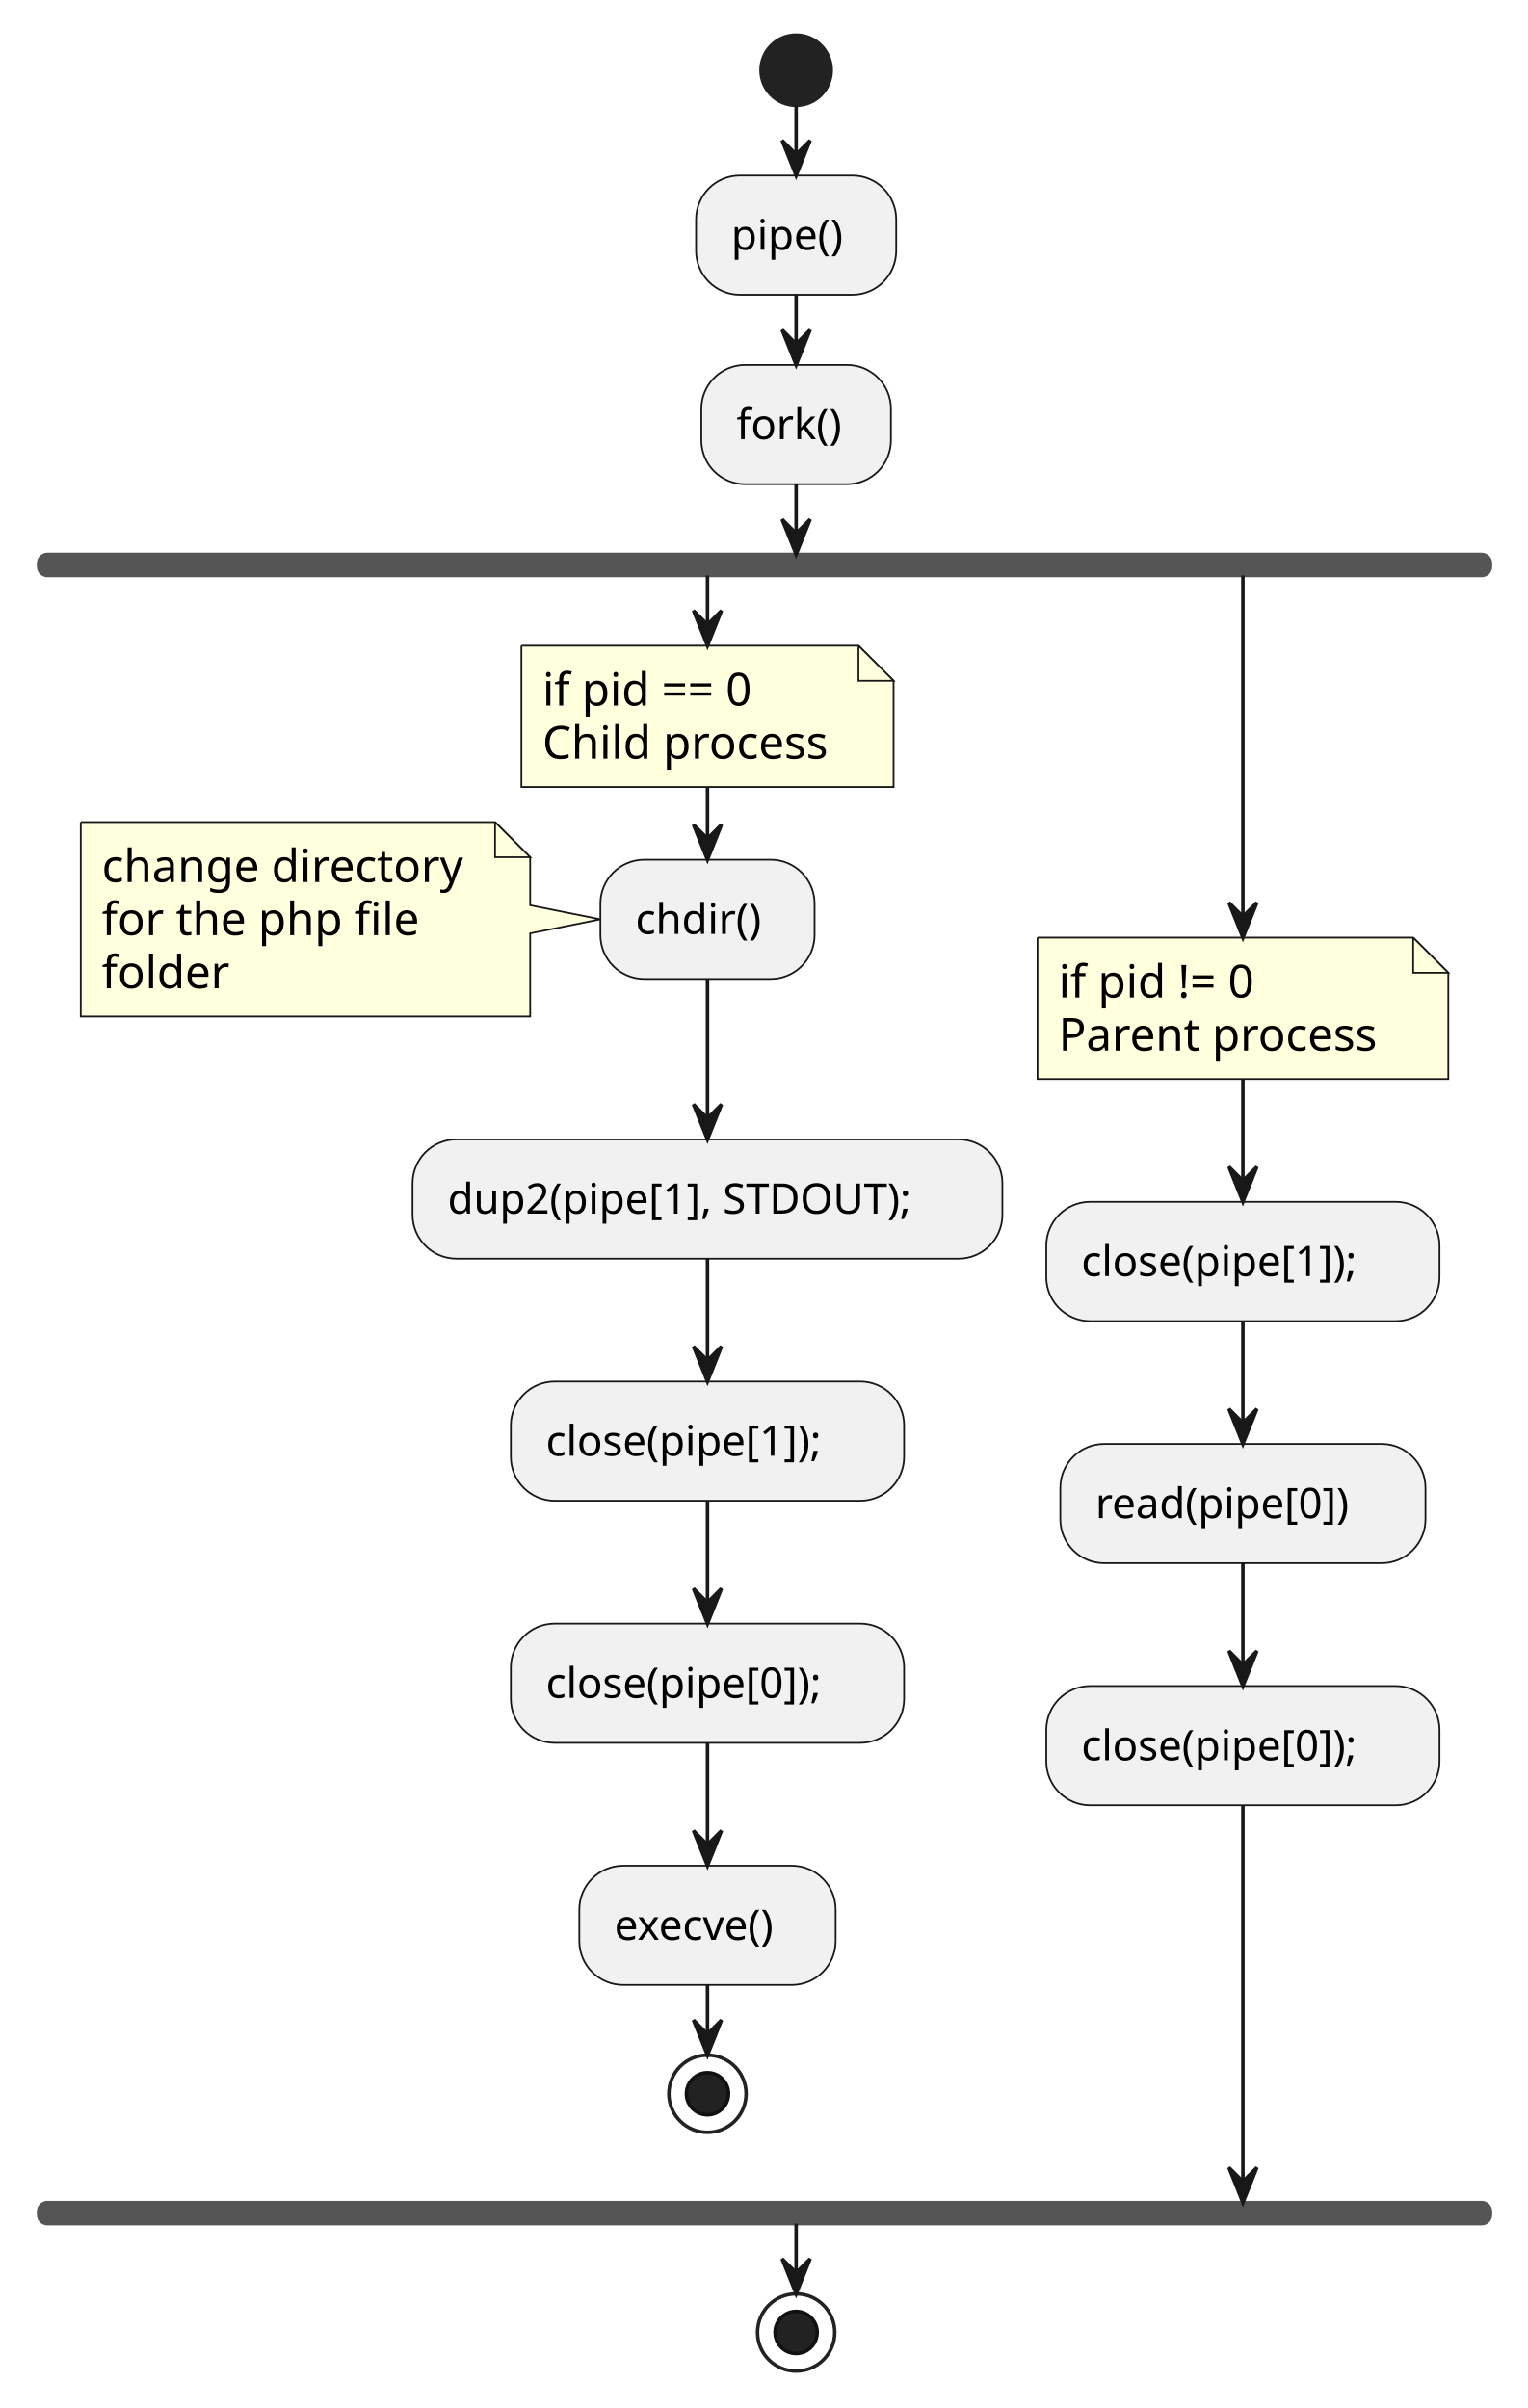
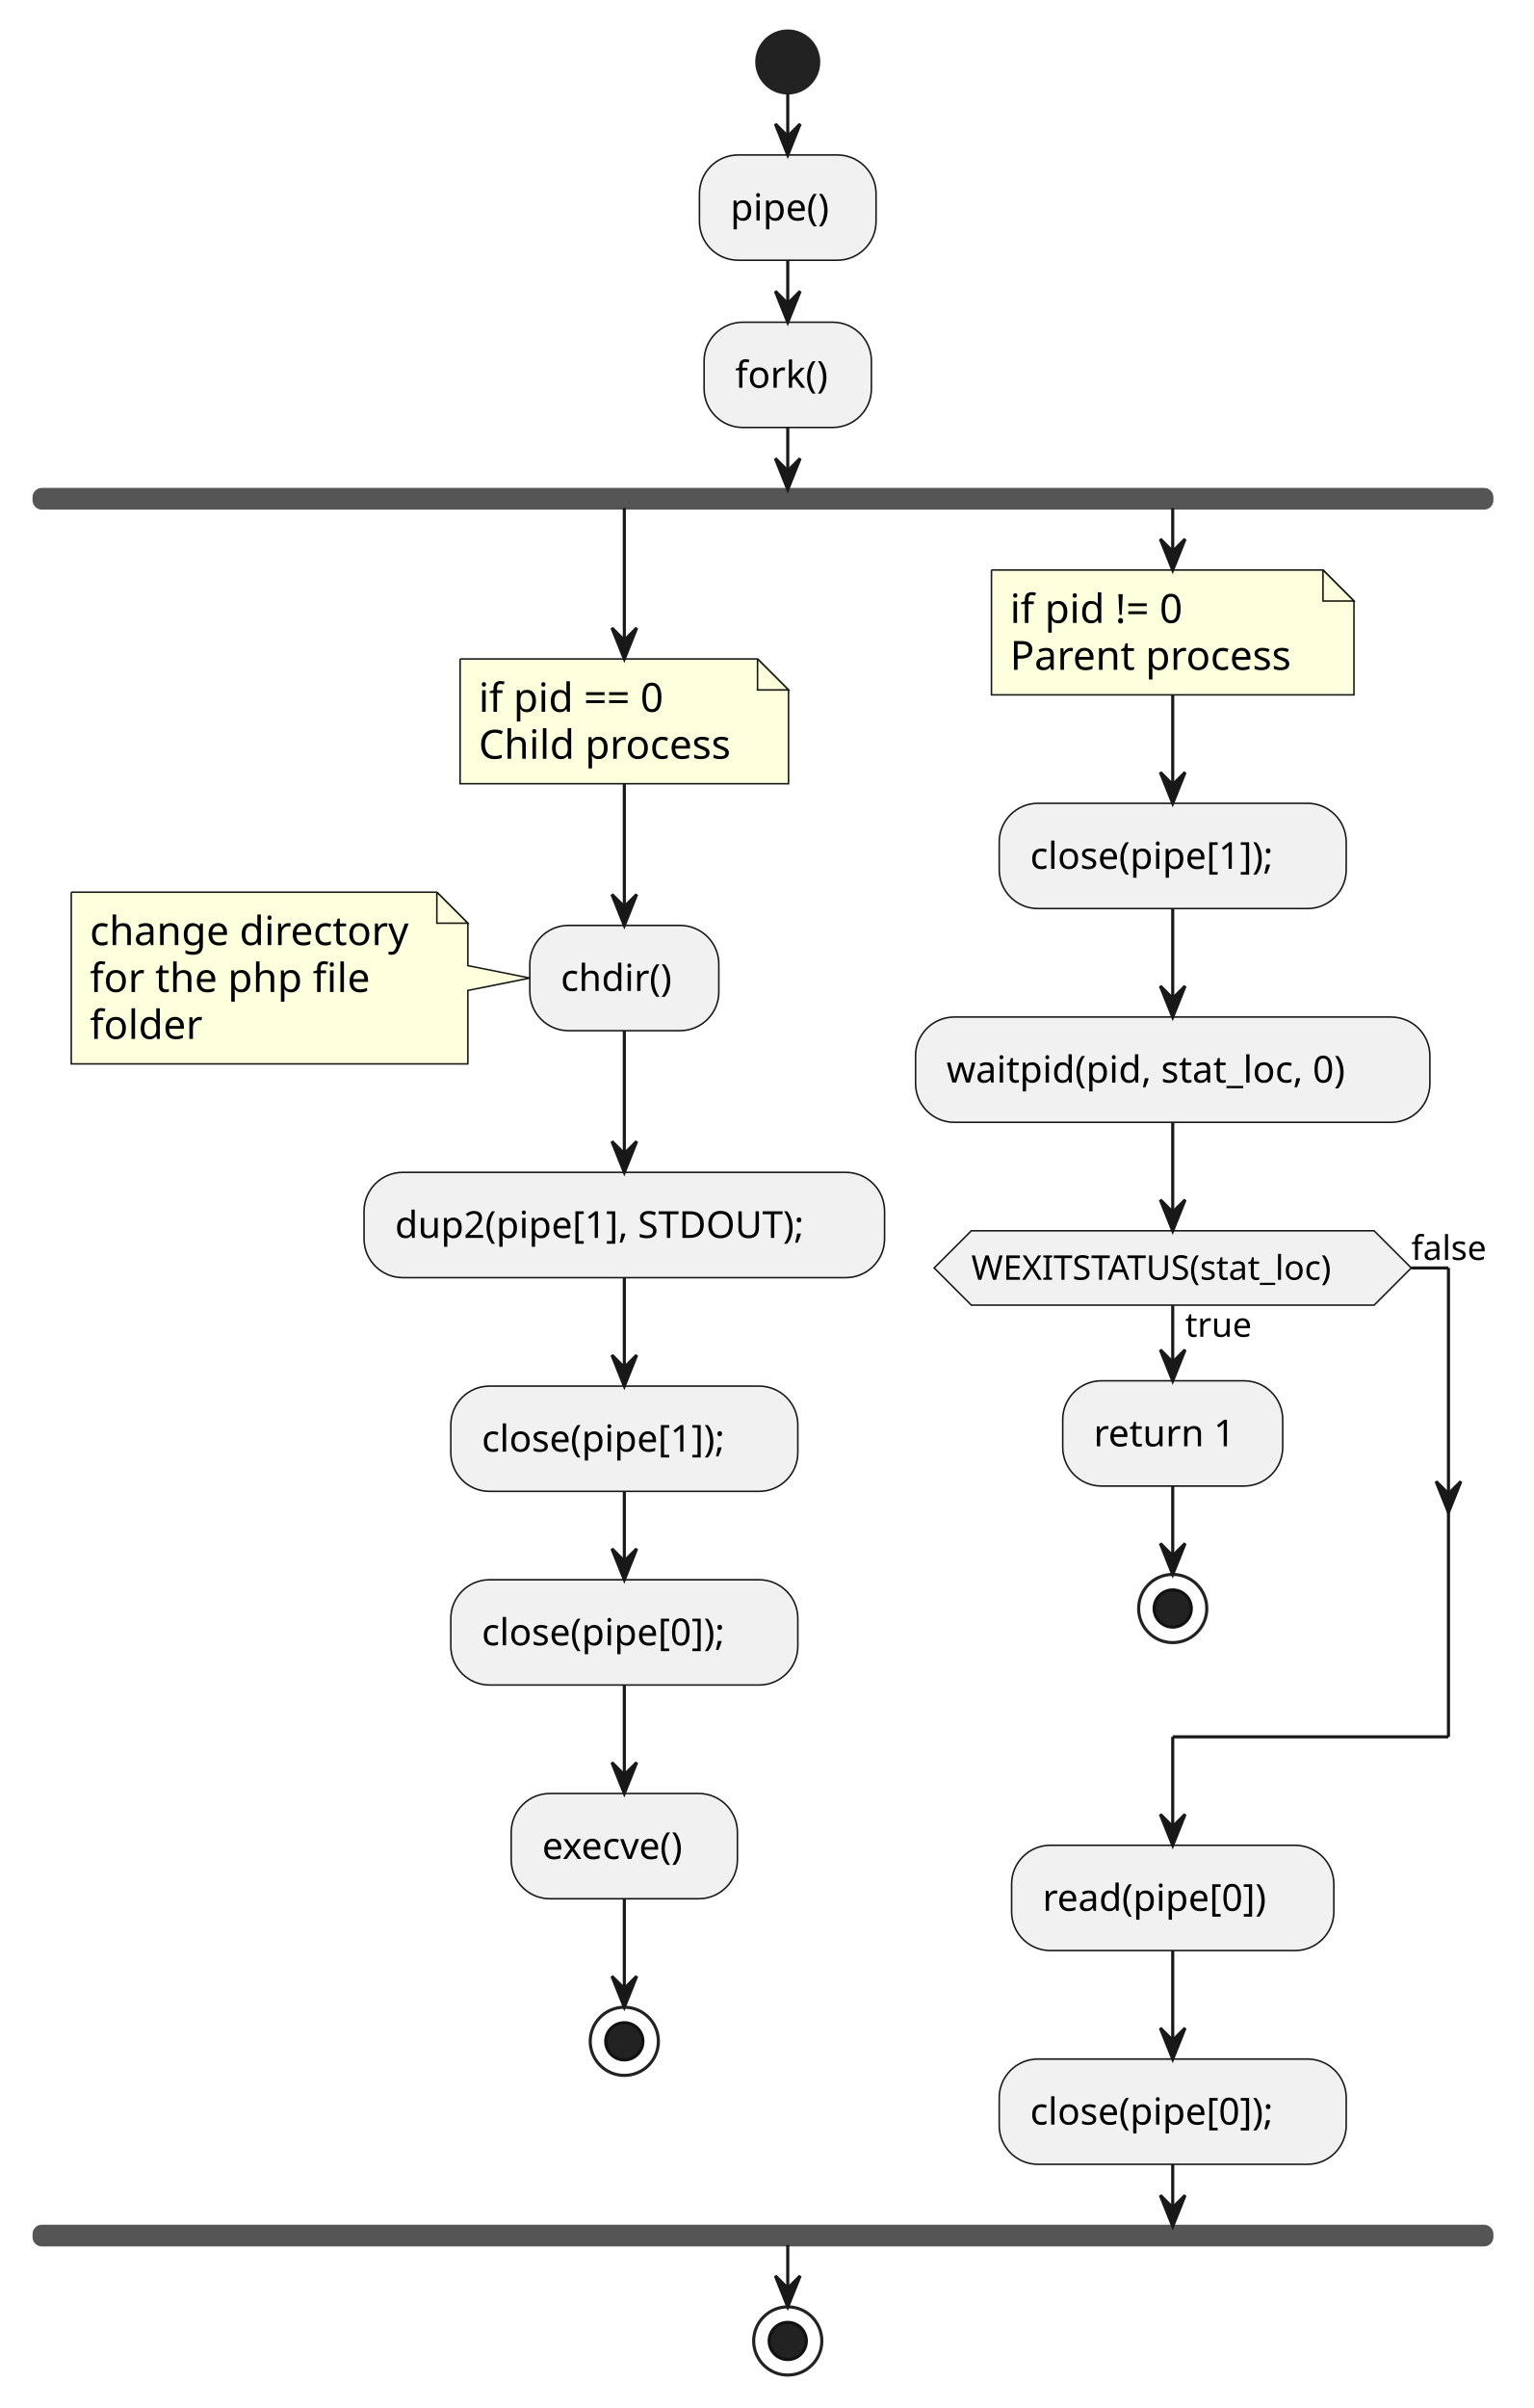
- <svg xmlns="http://www.w3.org/2000/svg" contentStyleType="text/css" height="686px" preserveAspectRatio="none" style="width:435px;height:686px;background:#FFFFFF;" version="1.1" viewBox="0 0 435 686" width="435px" zoomAndPan="magnify">
+ <svg xmlns="http://www.w3.org/2000/svg" contentStyleType="text/css" height="777px" preserveAspectRatio="none" style="width:495px;height:777px;background:#FFFFFF;" version="1.1" viewBox="0 0 495 777" width="495px" zoomAndPan="magnify">
  <defs />
  <g>
-     <ellipse cx="226.75" cy="20" fill="#222222" rx="10" ry="10" style="stroke:#222222;stroke-width:1.0;" />
-     <rect fill="#F1F1F1" height="33.969" rx="12.5" ry="12.5" style="stroke:#181818;stroke-width:0.5;" width="57" x="198.25" y="50" />
-     <text fill="#000000" font-family="sans-serif" font-size="12" lengthAdjust="spacing" textLength="37" x="208.25" y="71.139">pipe()</text>
-     <rect fill="#F1F1F1" height="33.969" rx="12.5" ry="12.5" style="stroke:#181818;stroke-width:0.5;" width="54" x="199.75" y="103.969" />
-     <text fill="#000000" font-family="sans-serif" font-size="12" lengthAdjust="spacing" textLength="34" x="209.75" y="125.107">fork()</text>
-     <rect fill="#555555" height="6" rx="2.5" ry="2.5" style="stroke:#555555;stroke-width:1.0;" width="413.5" x="11" y="157.938" />
-     <path d="M148.5,183.938 L148.5,224.203 L254.5,224.203 L254.5,193.938 L244.5,183.938 L148.5,183.938 " fill="#FEFFDD" style="stroke:#181818;stroke-width:0.5;" />
-     <path d="M244.5,183.938 L244.5,193.938 L254.5,193.938 L244.5,183.938 " fill="#FEFFDD" style="stroke:#181818;stroke-width:0.5;" />
-     <text fill="#000000" font-family="sans-serif" font-size="13" lengthAdjust="spacing" textLength="68" x="154.5" y="201.004">if pid == 0</text>
-     <text fill="#000000" font-family="sans-serif" font-size="13" lengthAdjust="spacing" textLength="85" x="154.5" y="216.137">Child process</text>
-     <path d="M23,234.203 L23,289.602 A0,0 0 0 0 23,289.602 L151,289.602 A0,0 0 0 0 151,289.602 L151,265.902 L171,261.902 L151,257.902 L151,244.203 L141,234.203 L23,234.203 A0,0 0 0 0 23,234.203 " fill="#FEFFDD" style="stroke:#181818;stroke-width:0.5;" />
-     <path d="M141,234.203 L141,244.203 L151,244.203 L141,234.203 " fill="#FEFFDD" style="stroke:#181818;stroke-width:0.5;" />
-     <text fill="#000000" font-family="sans-serif" font-size="13" lengthAdjust="spacing" textLength="107" x="29" y="251.27">change directory</text>
-     <text fill="#000000" font-family="sans-serif" font-size="13" lengthAdjust="spacing" textLength="92" x="29" y="266.403">for the php file</text>
-     <text fill="#000000" font-family="sans-serif" font-size="13" lengthAdjust="spacing" textLength="36" x="29" y="281.536">folder</text>
-     <rect fill="#F1F1F1" height="33.969" rx="12.5" ry="12.5" style="stroke:#181818;stroke-width:0.5;" width="61" x="171" y="244.918" />
-     <text fill="#000000" font-family="sans-serif" font-size="12" lengthAdjust="spacing" textLength="41" x="181" y="266.057">chdir()</text>
-     <rect fill="#F1F1F1" height="33.969" rx="12.5" ry="12.5" style="stroke:#181818;stroke-width:0.5;" width="168" x="117.5" y="324.602" />
-     <text fill="#000000" font-family="sans-serif" font-size="12" lengthAdjust="spacing" textLength="148" x="127.5" y="345.74">dup2(pipe[1], STDOUT);</text>
-     <rect fill="#F1F1F1" height="33.969" rx="12.5" ry="12.5" style="stroke:#181818;stroke-width:0.5;" width="112" x="145.5" y="393.57" />
-     <text fill="#000000" font-family="sans-serif" font-size="12" lengthAdjust="spacing" textLength="92" x="155.5" y="414.709">close(pipe[1]);</text>
-     <rect fill="#F1F1F1" height="33.969" rx="12.5" ry="12.5" style="stroke:#181818;stroke-width:0.5;" width="112" x="145.5" y="462.539" />
-     <text fill="#000000" font-family="sans-serif" font-size="12" lengthAdjust="spacing" textLength="92" x="155.5" y="483.678">close(pipe[0]);</text>
-     <rect fill="#F1F1F1" height="33.969" rx="12.5" ry="12.5" style="stroke:#181818;stroke-width:0.5;" width="73" x="165" y="531.508" />
-     <text fill="#000000" font-family="sans-serif" font-size="12" lengthAdjust="spacing" textLength="53" x="175" y="552.646">execve()</text>
-     <ellipse cx="201.5" cy="596.477" fill="none" rx="11" ry="11" style="stroke:#222222;stroke-width:1.0;" />
-     <ellipse cx="201.5" cy="596.477" fill="#222222" rx="6" ry="6" style="stroke:#111111;stroke-width:1.0;" />
-     <path d="M295.5,267.121 L295.5,307.387 L412.5,307.387 L412.5,277.121 L402.5,267.121 L295.5,267.121 " fill="#FEFFDD" style="stroke:#181818;stroke-width:0.5;" />
-     <path d="M402.5,267.121 L402.5,277.121 L412.5,277.121 L402.5,267.121 " fill="#FEFFDD" style="stroke:#181818;stroke-width:0.5;" />
-     <text fill="#000000" font-family="sans-serif" font-size="13" lengthAdjust="spacing" textLength="62" x="301.5" y="284.188">if pid != 0</text>
-     <text fill="#000000" font-family="sans-serif" font-size="13" lengthAdjust="spacing" textLength="96" x="301.5" y="299.321">Parent process</text>
-     <rect fill="#F1F1F1" height="33.969" rx="12.5" ry="12.5" style="stroke:#181818;stroke-width:0.5;" width="112" x="298" y="342.387" />
-     <text fill="#000000" font-family="sans-serif" font-size="12" lengthAdjust="spacing" textLength="92" x="308" y="363.525">close(pipe[1]);</text>
-     <rect fill="#F1F1F1" height="33.969" rx="12.5" ry="12.5" style="stroke:#181818;stroke-width:0.5;" width="104" x="302" y="411.356" />
-     <text fill="#000000" font-family="sans-serif" font-size="12" lengthAdjust="spacing" textLength="84" x="312" y="432.494">read(pipe[0])</text>
-     <rect fill="#F1F1F1" height="33.969" rx="12.5" ry="12.5" style="stroke:#181818;stroke-width:0.5;" width="112" x="298" y="480.324" />
-     <text fill="#000000" font-family="sans-serif" font-size="12" lengthAdjust="spacing" textLength="92" x="308" y="501.463">close(pipe[0]);</text>
-     <rect fill="#555555" height="6" rx="2.5" ry="2.5" style="stroke:#555555;stroke-width:1.0;" width="413.5" x="11" y="627.477" />
-     <ellipse cx="226.75" cy="664.477" fill="none" rx="11" ry="11" style="stroke:#222222;stroke-width:1.0;" />
-     <ellipse cx="226.75" cy="664.477" fill="#222222" rx="6" ry="6" style="stroke:#111111;stroke-width:1.0;" />
-     <line style="stroke:#181818;stroke-width:1.0;" x1="226.75" x2="226.75" y1="30" y2="50" />
-     <polygon fill="#181818" points="222.75,40,226.75,50,230.75,40,226.75,44" style="stroke:#181818;stroke-width:1.0;" />
-     <line style="stroke:#181818;stroke-width:1.0;" x1="226.75" x2="226.75" y1="83.969" y2="103.969" />
-     <polygon fill="#181818" points="222.75,93.969,226.75,103.969,230.75,93.969,226.75,97.969" style="stroke:#181818;stroke-width:1.0;" />
-     <line style="stroke:#181818;stroke-width:1.0;" x1="201.5" x2="201.5" y1="224.203" y2="244.918" />
-     <polygon fill="#181818" points="197.5,234.918,201.5,244.918,205.5,234.918,201.5,238.918" style="stroke:#181818;stroke-width:1.0;" />
-     <line style="stroke:#181818;stroke-width:1.0;" x1="201.5" x2="201.5" y1="278.887" y2="324.602" />
-     <polygon fill="#181818" points="197.5,314.602,201.5,324.602,205.5,314.602,201.5,318.602" style="stroke:#181818;stroke-width:1.0;" />
-     <line style="stroke:#181818;stroke-width:1.0;" x1="201.5" x2="201.5" y1="358.57" y2="393.57" />
-     <polygon fill="#181818" points="197.5,383.57,201.5,393.57,205.5,383.57,201.5,387.57" style="stroke:#181818;stroke-width:1.0;" />
-     <line style="stroke:#181818;stroke-width:1.0;" x1="201.5" x2="201.5" y1="427.539" y2="462.539" />
-     <polygon fill="#181818" points="197.5,452.539,201.5,462.539,205.5,452.539,201.5,456.539" style="stroke:#181818;stroke-width:1.0;" />
-     <line style="stroke:#181818;stroke-width:1.0;" x1="201.5" x2="201.5" y1="496.508" y2="531.508" />
-     <polygon fill="#181818" points="197.5,521.508,201.5,531.508,205.5,521.508,201.5,525.508" style="stroke:#181818;stroke-width:1.0;" />
-     <line style="stroke:#181818;stroke-width:1.0;" x1="201.5" x2="201.5" y1="565.477" y2="585.477" />
-     <polygon fill="#181818" points="197.5,575.477,201.5,585.477,205.5,575.477,201.5,579.477" style="stroke:#181818;stroke-width:1.0;" />
-     <line style="stroke:#181818;stroke-width:1.0;" x1="354" x2="354" y1="307.387" y2="342.387" />
-     <polygon fill="#181818" points="350,332.387,354,342.387,358,332.387,354,336.387" style="stroke:#181818;stroke-width:1.0;" />
-     <line style="stroke:#181818;stroke-width:1.0;" x1="354" x2="354" y1="376.356" y2="411.356" />
-     <polygon fill="#181818" points="350,401.356,354,411.356,358,401.356,354,405.356" style="stroke:#181818;stroke-width:1.0;" />
-     <line style="stroke:#181818;stroke-width:1.0;" x1="354" x2="354" y1="445.324" y2="480.324" />
-     <polygon fill="#181818" points="350,470.324,354,480.324,358,470.324,354,474.324" style="stroke:#181818;stroke-width:1.0;" />
-     <line style="stroke:#181818;stroke-width:1.0;" x1="201.5" x2="201.5" y1="163.938" y2="183.938" />
-     <polygon fill="#181818" points="197.5,173.938,201.5,183.938,205.5,173.938,201.5,177.938" style="stroke:#181818;stroke-width:1.0;" />
-     <line style="stroke:#181818;stroke-width:1.0;" x1="354" x2="354" y1="163.938" y2="267.121" />
-     <polygon fill="#181818" points="350,257.121,354,267.121,358,257.121,354,261.121" style="stroke:#181818;stroke-width:1.0;" />
-     <line style="stroke:#181818;stroke-width:1.0;" x1="354" x2="354" y1="514.293" y2="627.477" />
-     <polygon fill="#181818" points="350,617.477,354,627.477,358,617.477,354,621.477" style="stroke:#181818;stroke-width:1.0;" />
-     <line style="stroke:#181818;stroke-width:1.0;" x1="226.75" x2="226.75" y1="137.938" y2="157.938" />
-     <polygon fill="#181818" points="222.75,147.938,226.75,157.938,230.75,147.938,226.75,151.938" style="stroke:#181818;stroke-width:1.0;" />
-     <line style="stroke:#181818;stroke-width:1.0;" x1="226.75" x2="226.75" y1="633.477" y2="653.477" />
-     <polygon fill="#181818" points="222.75,643.477,226.75,653.477,230.75,643.477,226.75,647.477" style="stroke:#181818;stroke-width:1.0;" />
+     <ellipse cx="254.25" cy="20" fill="#222222" rx="10" ry="10" style="stroke:#222222;stroke-width:1.0;" />
+     <rect fill="#F1F1F1" height="33.969" rx="12.5" ry="12.5" style="stroke:#181818;stroke-width:0.5;" width="57" x="225.75" y="50" />
+     <text fill="#000000" font-family="sans-serif" font-size="12" lengthAdjust="spacing" textLength="37" x="235.75" y="71.139">pipe()</text>
+     <rect fill="#F1F1F1" height="33.969" rx="12.5" ry="12.5" style="stroke:#181818;stroke-width:0.5;" width="54" x="227.25" y="103.969" />
+     <text fill="#000000" font-family="sans-serif" font-size="12" lengthAdjust="spacing" textLength="34" x="237.25" y="125.107">fork()</text>
+     <rect fill="#555555" height="6" rx="2.5" ry="2.5" style="stroke:#555555;stroke-width:1.0;" width="470.5" x="11" y="157.938" />
+     <path d="M148.5,212.625 L148.5,252.891 L254.5,252.891 L254.5,222.625 L244.5,212.625 L148.5,212.625 " fill="#FEFFDD" style="stroke:#181818;stroke-width:0.5;" />
+     <path d="M244.5,212.625 L244.5,222.625 L254.5,222.625 L244.5,212.625 " fill="#FEFFDD" style="stroke:#181818;stroke-width:0.5;" />
+     <text fill="#000000" font-family="sans-serif" font-size="13" lengthAdjust="spacing" textLength="68" x="154.5" y="229.692">if pid == 0</text>
+     <text fill="#000000" font-family="sans-serif" font-size="13" lengthAdjust="spacing" textLength="85" x="154.5" y="244.825">Child process</text>
+     <path d="M23,287.891 L23,343.289 A0,0 0 0 0 23,343.289 L151,343.289 A0,0 0 0 0 151,343.289 L151,319.59 L171,315.59 L151,311.59 L151,297.891 L141,287.891 L23,287.891 A0,0 0 0 0 23,287.891 " fill="#FEFFDD" style="stroke:#181818;stroke-width:0.5;" />
+     <path d="M141,287.891 L141,297.891 L151,297.891 L141,287.891 " fill="#FEFFDD" style="stroke:#181818;stroke-width:0.5;" />
+     <text fill="#000000" font-family="sans-serif" font-size="13" lengthAdjust="spacing" textLength="107" x="29" y="304.957">change directory</text>
+     <text fill="#000000" font-family="sans-serif" font-size="13" lengthAdjust="spacing" textLength="92" x="29" y="320.09">for the php file</text>
+     <text fill="#000000" font-family="sans-serif" font-size="13" lengthAdjust="spacing" textLength="36" x="29" y="335.223">folder</text>
+     <rect fill="#F1F1F1" height="33.969" rx="12.5" ry="12.5" style="stroke:#181818;stroke-width:0.5;" width="61" x="171" y="298.606" />
+     <text fill="#000000" font-family="sans-serif" font-size="12" lengthAdjust="spacing" textLength="41" x="181" y="319.744">chdir()</text>
+     <rect fill="#F1F1F1" height="33.969" rx="12.5" ry="12.5" style="stroke:#181818;stroke-width:0.5;" width="168" x="117.5" y="378.289" />
+     <text fill="#000000" font-family="sans-serif" font-size="12" lengthAdjust="spacing" textLength="148" x="127.5" y="399.428">dup2(pipe[1], STDOUT);</text>
+     <rect fill="#F1F1F1" height="33.969" rx="12.5" ry="12.5" style="stroke:#181818;stroke-width:0.5;" width="112" x="145.5" y="447.258" />
+     <text fill="#000000" font-family="sans-serif" font-size="12" lengthAdjust="spacing" textLength="92" x="155.5" y="468.397">close(pipe[1]);</text>
+     <rect fill="#F1F1F1" height="33.969" rx="12.5" ry="12.5" style="stroke:#181818;stroke-width:0.5;" width="112" x="145.5" y="509.742" />
+     <text fill="#000000" font-family="sans-serif" font-size="12" lengthAdjust="spacing" textLength="92" x="155.5" y="530.881">close(pipe[0]);</text>
+     <rect fill="#F1F1F1" height="33.969" rx="12.5" ry="12.5" style="stroke:#181818;stroke-width:0.5;" width="73" x="165" y="578.711" />
+     <text fill="#000000" font-family="sans-serif" font-size="12" lengthAdjust="spacing" textLength="53" x="175" y="599.85">execve()</text>
+     <ellipse cx="201.5" cy="658.68" fill="none" rx="11" ry="11" style="stroke:#222222;stroke-width:1.0;" />
+     <ellipse cx="201.5" cy="658.68" fill="#222222" rx="6" ry="6" style="stroke:#111111;stroke-width:1.0;" />
+     <path d="M320,183.938 L320,224.203 L437,224.203 L437,193.938 L427,183.938 L320,183.938 " fill="#FEFFDD" style="stroke:#181818;stroke-width:0.5;" />
+     <path d="M427,183.938 L427,193.938 L437,193.938 L427,183.938 " fill="#FEFFDD" style="stroke:#181818;stroke-width:0.5;" />
+     <text fill="#000000" font-family="sans-serif" font-size="13" lengthAdjust="spacing" textLength="62" x="326" y="201.004">if pid != 0</text>
+     <text fill="#000000" font-family="sans-serif" font-size="13" lengthAdjust="spacing" textLength="96" x="326" y="216.137">Parent process</text>
+     <rect fill="#F1F1F1" height="33.969" rx="12.5" ry="12.5" style="stroke:#181818;stroke-width:0.5;" width="112" x="322.5" y="259.203" />
+     <text fill="#000000" font-family="sans-serif" font-size="12" lengthAdjust="spacing" textLength="92" x="332.5" y="280.342">close(pipe[1]);</text>
+     <rect fill="#F1F1F1" height="33.969" rx="12.5" ry="12.5" style="stroke:#181818;stroke-width:0.5;" width="166" x="295.5" y="328.172" />
+     <text fill="#000000" font-family="sans-serif" font-size="12" lengthAdjust="spacing" textLength="146" x="305.5" y="349.31">waitpid(pid, stat_loc, 0)</text>
+     <rect fill="#F1F1F1" height="33.969" rx="12.5" ry="12.5" style="stroke:#181818;stroke-width:0.5;" width="71" x="343" y="445.543" />
+     <text fill="#000000" font-family="sans-serif" font-size="12" lengthAdjust="spacing" textLength="51" x="353" y="466.682">return 1</text>
+     <ellipse cx="378.5" cy="519.027" fill="none" rx="11" ry="11" style="stroke:#222222;stroke-width:1.0;" />
+     <ellipse cx="378.5" cy="519.027" fill="#222222" rx="6" ry="6" style="stroke:#111111;stroke-width:1.0;" />
+     <polygon fill="#F1F1F1" points="313.5,397.141,443.5,397.141,455.5,409.141,443.5,421.141,313.5,421.141,301.5,409.141,313.5,397.141" style="stroke:#181818;stroke-width:0.5;" />
+     <text fill="#000000" font-family="sans-serif" font-size="11" lengthAdjust="spacing" textLength="23" x="382.5" y="431.351">true</text>
+     <text fill="#000000" font-family="sans-serif" font-size="11" lengthAdjust="spacing" textLength="130" x="313.5" y="412.949">WEXITSTATUS(stat_loc)</text>
+     <text fill="#000000" font-family="sans-serif" font-size="11" lengthAdjust="spacing" textLength="28" x="455.5" y="406.546">false</text>
+     <rect fill="#F1F1F1" height="33.969" rx="12.5" ry="12.5" style="stroke:#181818;stroke-width:0.5;" width="104" x="326.5" y="595.43" />
+     <text fill="#000000" font-family="sans-serif" font-size="12" lengthAdjust="spacing" textLength="84" x="336.5" y="616.568">read(pipe[0])</text>
+     <rect fill="#F1F1F1" height="33.969" rx="12.5" ry="12.5" style="stroke:#181818;stroke-width:0.5;" width="112" x="322.5" y="664.398" />
+     <text fill="#000000" font-family="sans-serif" font-size="12" lengthAdjust="spacing" textLength="92" x="332.5" y="685.537">close(pipe[0]);</text>
+     <rect fill="#555555" height="6" rx="2.5" ry="2.5" style="stroke:#555555;stroke-width:1.0;" width="470.5" x="11" y="718.367" />
+     <ellipse cx="254.25" cy="755.367" fill="none" rx="11" ry="11" style="stroke:#222222;stroke-width:1.0;" />
+     <ellipse cx="254.25" cy="755.367" fill="#222222" rx="6" ry="6" style="stroke:#111111;stroke-width:1.0;" />
+     <line style="stroke:#181818;stroke-width:1.0;" x1="254.25" x2="254.25" y1="30" y2="50" />
+     <polygon fill="#181818" points="250.25,40,254.25,50,258.25,40,254.25,44" style="stroke:#181818;stroke-width:1.0;" />
+     <line style="stroke:#181818;stroke-width:1.0;" x1="254.25" x2="254.25" y1="83.969" y2="103.969" />
+     <polygon fill="#181818" points="250.25,93.969,254.25,103.969,258.25,93.969,254.25,97.969" style="stroke:#181818;stroke-width:1.0;" />
+     <line style="stroke:#181818;stroke-width:1.0;" x1="201.5" x2="201.5" y1="252.891" y2="298.606" />
+     <polygon fill="#181818" points="197.5,288.606,201.5,298.606,205.5,288.606,201.5,292.606" style="stroke:#181818;stroke-width:1.0;" />
+     <line style="stroke:#181818;stroke-width:1.0;" x1="201.5" x2="201.5" y1="332.574" y2="378.289" />
+     <polygon fill="#181818" points="197.5,368.289,201.5,378.289,205.5,368.289,201.5,372.289" style="stroke:#181818;stroke-width:1.0;" />
+     <line style="stroke:#181818;stroke-width:1.0;" x1="201.5" x2="201.5" y1="412.258" y2="447.258" />
+     <polygon fill="#181818" points="197.5,437.258,201.5,447.258,205.5,437.258,201.5,441.258" style="stroke:#181818;stroke-width:1.0;" />
+     <line style="stroke:#181818;stroke-width:1.0;" x1="201.5" x2="201.5" y1="481.227" y2="509.742" />
+     <polygon fill="#181818" points="197.5,499.742,201.5,509.742,205.5,499.742,201.5,503.742" style="stroke:#181818;stroke-width:1.0;" />
+     <line style="stroke:#181818;stroke-width:1.0;" x1="201.5" x2="201.5" y1="543.711" y2="578.711" />
+     <polygon fill="#181818" points="197.5,568.711,201.5,578.711,205.5,568.711,201.5,572.711" style="stroke:#181818;stroke-width:1.0;" />
+     <line style="stroke:#181818;stroke-width:1.0;" x1="201.5" x2="201.5" y1="612.68" y2="647.68" />
+     <polygon fill="#181818" points="197.5,637.68,201.5,647.68,205.5,637.68,201.5,641.68" style="stroke:#181818;stroke-width:1.0;" />
+     <line style="stroke:#181818;stroke-width:1.0;" x1="378.5" x2="378.5" y1="224.203" y2="259.203" />
+     <polygon fill="#181818" points="374.5,249.203,378.5,259.203,382.5,249.203,378.5,253.203" style="stroke:#181818;stroke-width:1.0;" />
+     <line style="stroke:#181818;stroke-width:1.0;" x1="378.5" x2="378.5" y1="293.172" y2="328.172" />
+     <polygon fill="#181818" points="374.5,318.172,378.5,328.172,382.5,318.172,378.5,322.172" style="stroke:#181818;stroke-width:1.0;" />
+     <line style="stroke:#181818;stroke-width:1.0;" x1="378.5" x2="378.5" y1="479.512" y2="508.027" />
+     <polygon fill="#181818" points="374.5,498.027,378.5,508.027,382.5,498.027,378.5,502.027" style="stroke:#181818;stroke-width:1.0;" />
+     <line style="stroke:#181818;stroke-width:1.0;" x1="378.5" x2="378.5" y1="421.141" y2="445.543" />
+     <polygon fill="#181818" points="374.5,435.543,378.5,445.543,382.5,435.543,378.5,439.543" style="stroke:#181818;stroke-width:1.0;" />
+     <line style="stroke:#181818;stroke-width:1.0;" x1="455.5" x2="467.5" y1="409.141" y2="409.141" />
+     <polygon fill="#181818" points="463.5,478.027,467.5,488.027,471.5,478.027,467.5,482.027" style="stroke:#181818;stroke-width:1.0;" />
+     <line style="stroke:#181818;stroke-width:1.0;" x1="467.5" x2="467.5" y1="409.141" y2="560.43" />
+     <line style="stroke:#181818;stroke-width:1.0;" x1="467.5" x2="378.5" y1="560.43" y2="560.43" />
+     <line style="stroke:#181818;stroke-width:1.0;" x1="378.5" x2="378.5" y1="560.43" y2="595.43" />
+     <polygon fill="#181818" points="374.5,585.43,378.5,595.43,382.5,585.43,378.5,589.43" style="stroke:#181818;stroke-width:1.0;" />
+     <line style="stroke:#181818;stroke-width:1.0;" x1="378.5" x2="378.5" y1="362.141" y2="397.141" />
+     <polygon fill="#181818" points="374.5,387.141,378.5,397.141,382.5,387.141,378.5,391.141" style="stroke:#181818;stroke-width:1.0;" />
+     <line style="stroke:#181818;stroke-width:1.0;" x1="378.5" x2="378.5" y1="629.398" y2="664.398" />
+     <polygon fill="#181818" points="374.5,654.398,378.5,664.398,382.5,654.398,378.5,658.398" style="stroke:#181818;stroke-width:1.0;" />
+     <line style="stroke:#181818;stroke-width:1.0;" x1="201.5" x2="201.5" y1="163.938" y2="212.625" />
+     <polygon fill="#181818" points="197.5,202.625,201.5,212.625,205.5,202.625,201.5,206.625" style="stroke:#181818;stroke-width:1.0;" />
+     <line style="stroke:#181818;stroke-width:1.0;" x1="378.5" x2="378.5" y1="163.938" y2="183.938" />
+     <polygon fill="#181818" points="374.5,173.938,378.5,183.938,382.5,173.938,378.5,177.938" style="stroke:#181818;stroke-width:1.0;" />
+     <line style="stroke:#181818;stroke-width:1.0;" x1="378.5" x2="378.5" y1="698.367" y2="718.367" />
+     <polygon fill="#181818" points="374.5,708.367,378.5,718.367,382.5,708.367,378.5,712.367" style="stroke:#181818;stroke-width:1.0;" />
+     <line style="stroke:#181818;stroke-width:1.0;" x1="254.25" x2="254.25" y1="137.938" y2="157.938" />
+     <polygon fill="#181818" points="250.25,147.938,254.25,157.938,258.25,147.938,254.25,151.938" style="stroke:#181818;stroke-width:1.0;" />
+     <line style="stroke:#181818;stroke-width:1.0;" x1="254.25" x2="254.25" y1="724.367" y2="744.367" />
+     <polygon fill="#181818" points="250.25,734.367,254.25,744.367,258.25,734.367,254.25,738.367" style="stroke:#181818;stroke-width:1.0;" />
  </g>
</svg>
